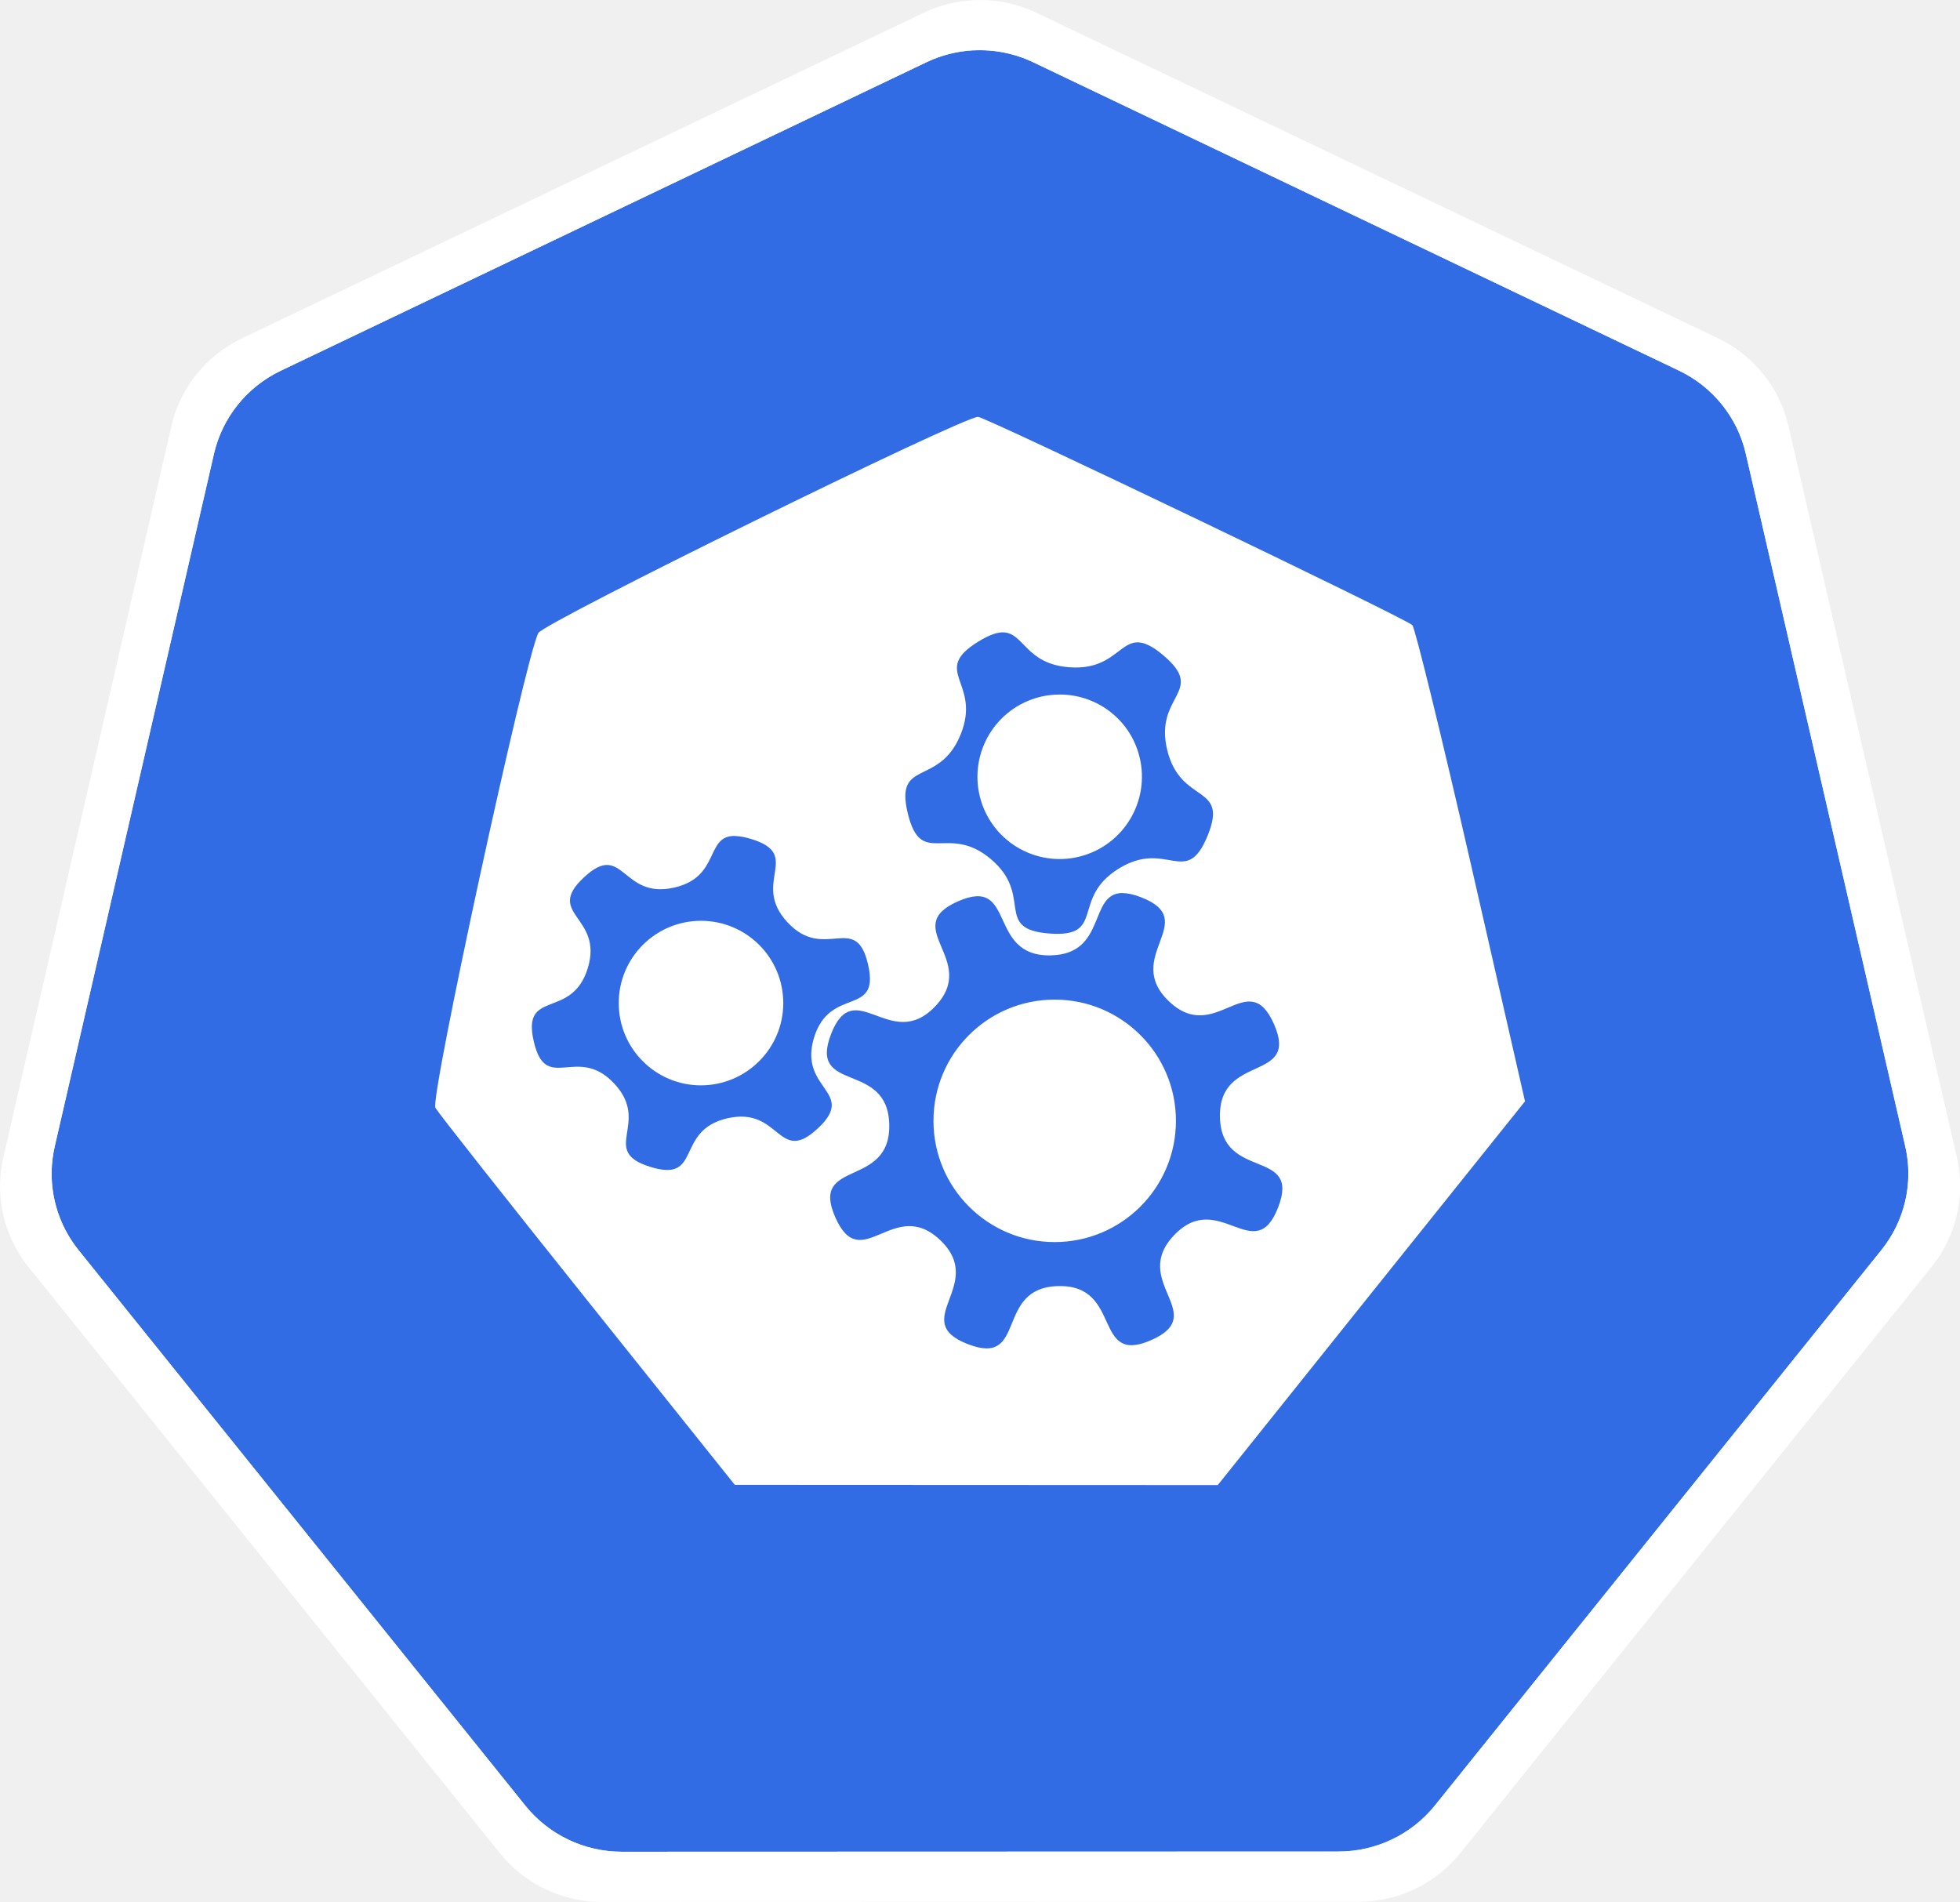
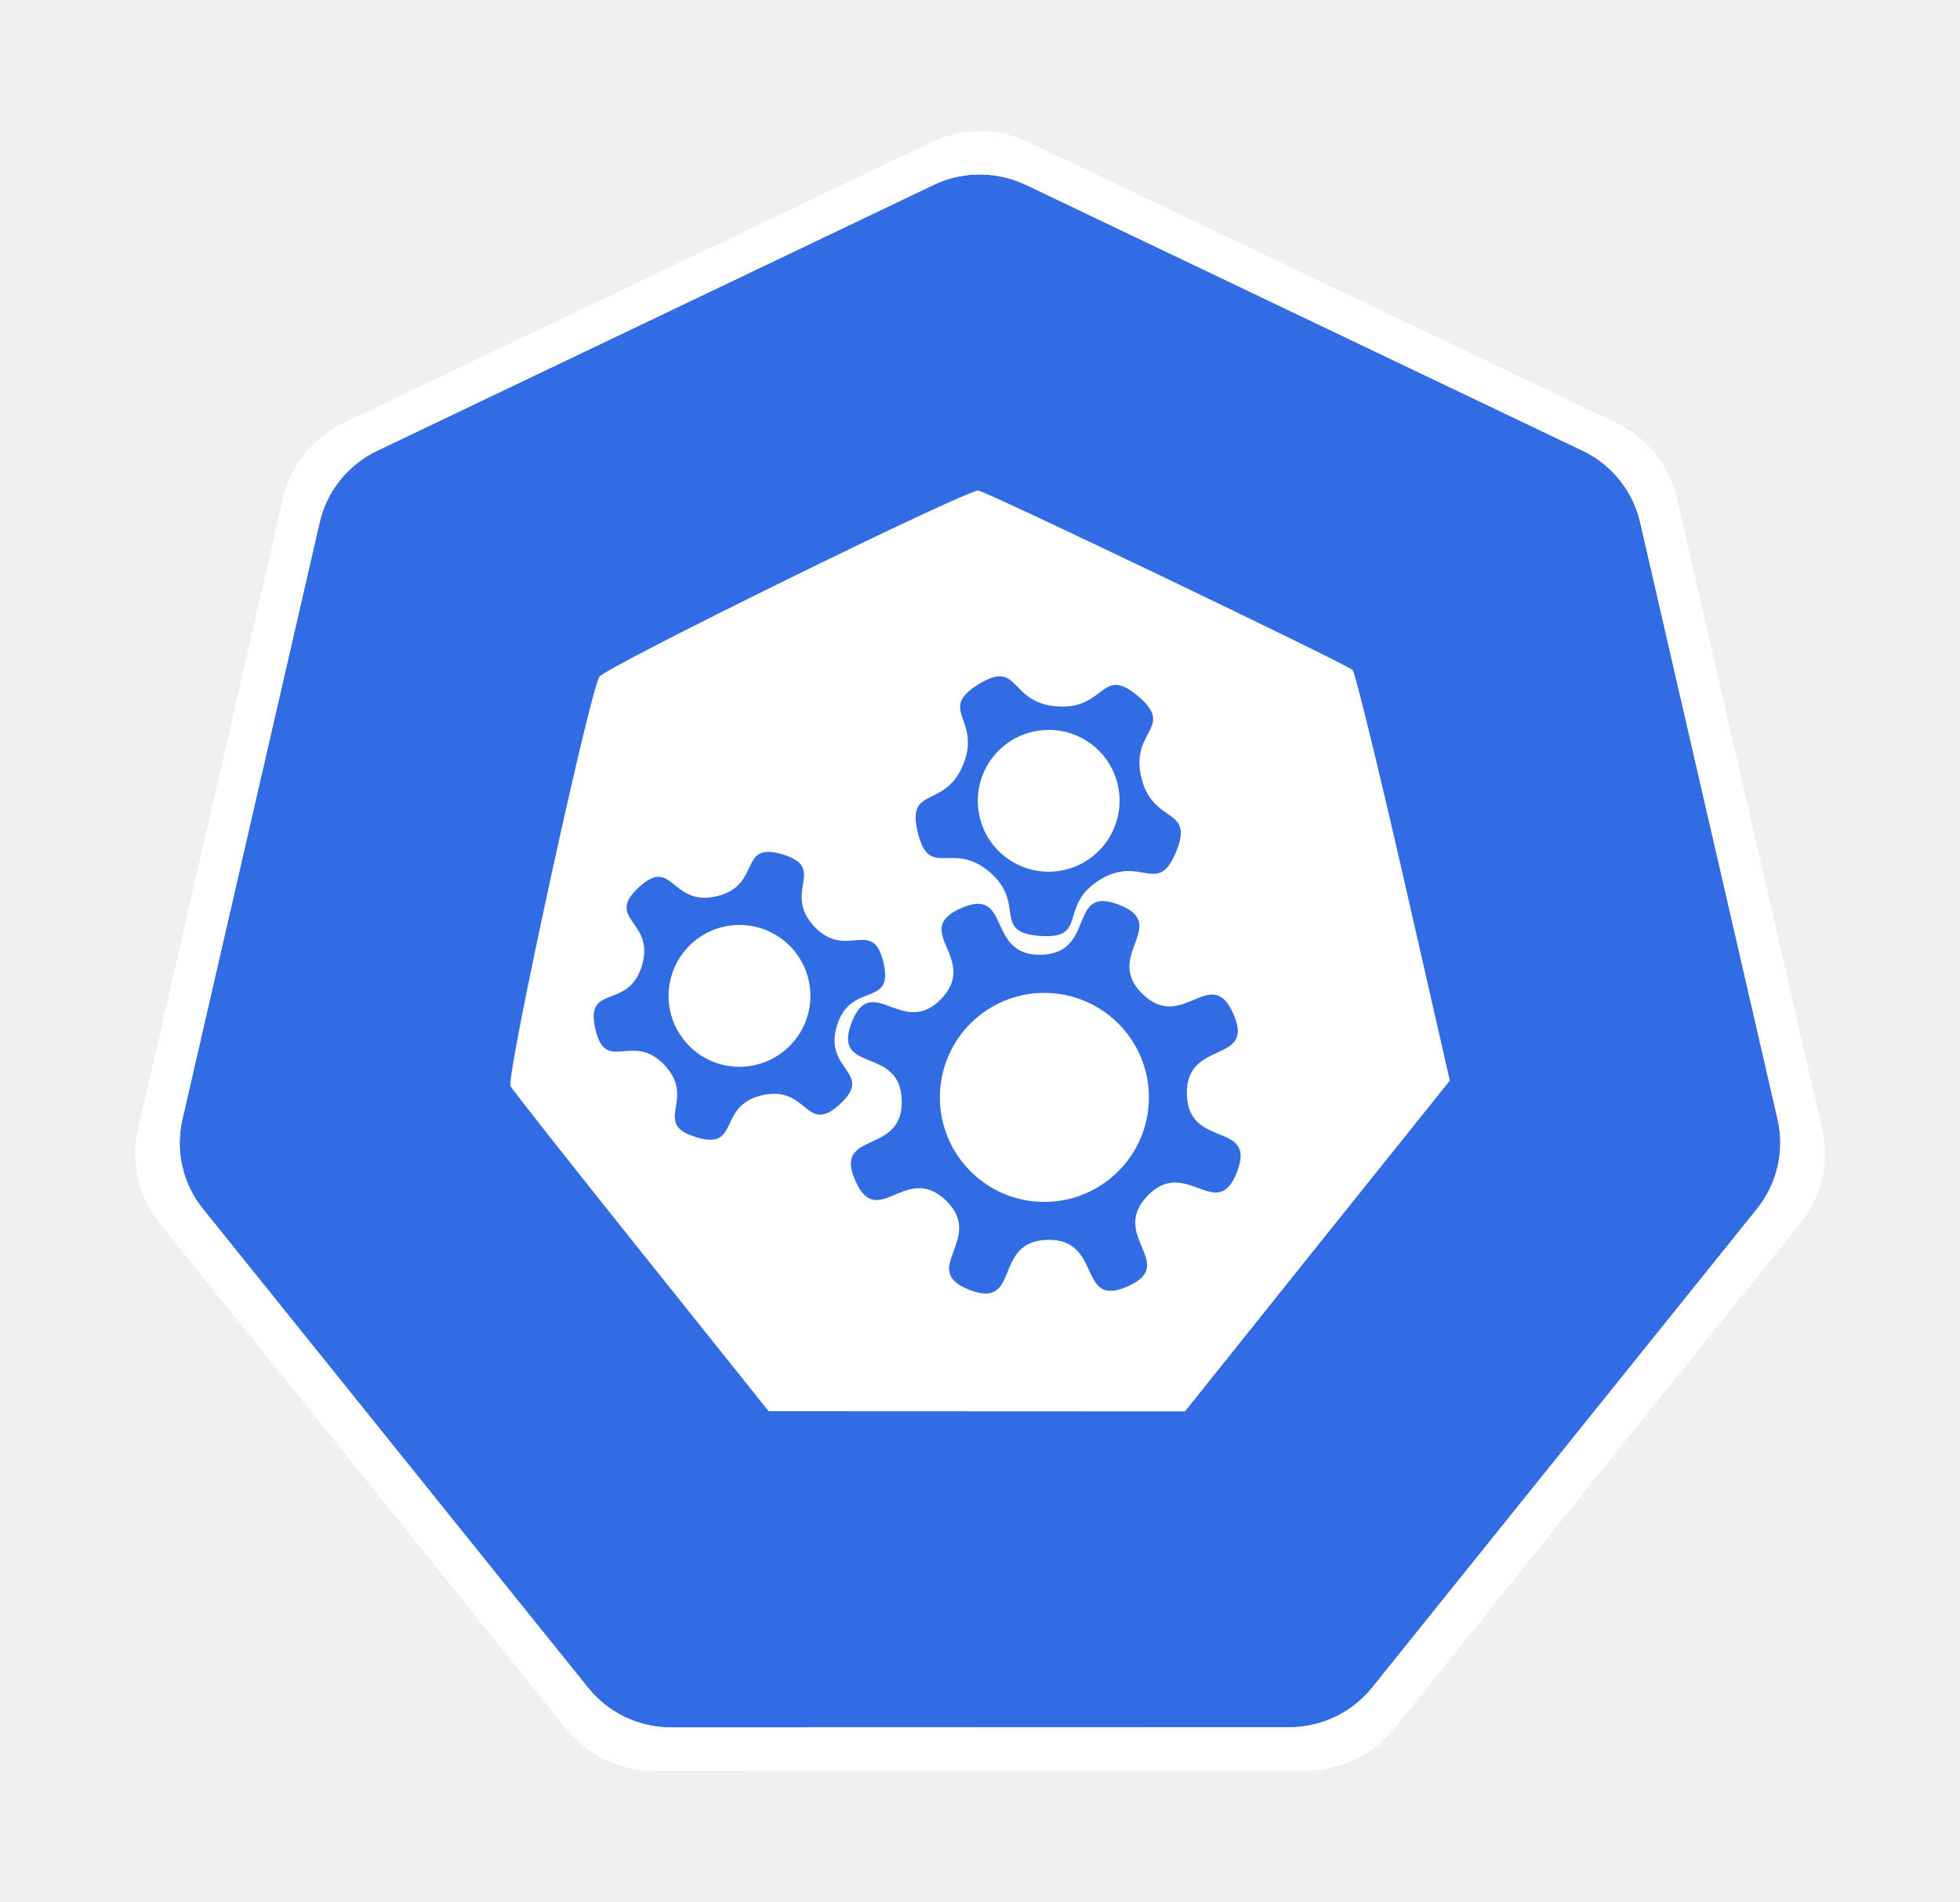
- <svg xmlns="http://www.w3.org/2000/svg" width="18.035mm" height="17.5mm" viewBox="0 0 18.035 17.5" version="1.1" id="svg11531">
+ <svg xmlns="http://www.w3.org/2000/svg" width="18.035mm" height="17.5mm" viewBox="-1.443 -1.4 20.921 20.3" version="1.1" id="svg11531">
  <defs id="defs11525" />
  <g id="layer1" transform="translate(-0.9926264,-1.174181)">
    <g id="g70" transform="matrix(1.014889,0,0,1.014889,16.90215,-2.698726)">
      <path id="path3055" d="m -6.849,4.272 a 1.119,1.11 0 0 0 -0.429,0.109 l -5.852,2.796 a 1.119,1.11 0 0 0 -0.606,0.753 l -1.444,6.281 a 1.119,1.11 0 0 0 0.152,0.851 1.119,1.11 0 0 0 0.064,0.088 l 4.051,5.037 a 1.119,1.11 0 0 0 0.875,0.418 l 6.496,-0.002 a 1.119,1.11 0 0 0 0.875,-0.417 L 1.382,15.149 A 1.119,1.11 0 0 0 1.598,14.21 L 0.152,7.929 A 1.119,1.11 0 0 0 -0.453,7.176 L -6.307,4.381 A 1.119,1.11 0 0 0 -6.849,4.272 Z" fill="#326ce5" fill-opacity="1" stroke="none" stroke-width="0" stroke-dasharray="none" stroke-opacity="1" />
      <path id="path3054-2-9" d="M -6.852,3.818 A 1.181,1.172 0 0 0 -7.304,3.933 l -6.179,2.951 a 1.181,1.172 0 0 0 -0.639,0.795 l -1.524,6.631 a 1.181,1.172 0 0 0 0.16,0.899 1.181,1.172 0 0 0 0.067,0.093 l 4.276,5.317 a 1.181,1.172 0 0 0 0.924,0.441 l 6.858,-0.002 a 1.181,1.172 0 0 0 0.924,-0.44 l 4.275,-5.318 a 1.181,1.172 0 0 0 0.228,-0.991 L 0.539,7.678 A 1.181,1.172 0 0 0 -0.1,6.883 L -6.279,3.932 A 1.181,1.172 0 0 0 -6.852,3.818 Z m 0.003,0.455 a 1.119,1.11 0 0 1 0.543,0.109 l 5.853,2.795 A 1.119,1.11 0 0 1 0.152,7.929 L 1.598,14.21 a 1.119,1.11 0 0 1 -0.216,0.939 l -4.049,5.037 a 1.119,1.11 0 0 1 -0.875,0.417 l -6.496,0.002 a 1.119,1.11 0 0 1 -0.875,-0.418 l -4.051,-5.037 a 1.119,1.11 0 0 1 -0.064,-0.088 1.119,1.11 0 0 1 -0.152,-0.851 l 1.444,-6.281 a 1.119,1.11 0 0 1 0.606,-0.753 l 5.852,-2.796 a 1.119,1.11 0 0 1 0.429,-0.109 z" font-size="medium" font-family="Sans" text-anchor="start" fill="#ffffff" fill-opacity="1" fill-rule="nonzero" stroke="none" stroke-width="0" stroke-dasharray="none" />
    </g>
    <path id="path1984" d="m 9.992,5.01 c -0.138,-0.004 -3.995,1.892 -4.046,1.989 -0.121,0.234 -0.999,4.281 -0.947,4.369 0.03,0.051 0.662,0.852 1.405,1.781 l 1.35,1.688 2.222,0.001 2.222,0.001 1.413,-1.766 1.414,-1.765 -0.495,-2.169 C 14.257,7.946 14.013,6.95 13.988,6.926 13.919,6.86 10.067,5.013 9.992,5.01 Z m 0.236,1.983 c 0.187,0.008 0.206,0.292 0.605,0.321 0.522,0.039 0.466,-0.447 0.865,-0.109 0.399,0.338 -0.089,0.363 0.035,0.871 0.124,0.508 0.569,0.305 0.371,0.789 -0.198,0.484 -0.373,0.027 -0.818,0.302 C 10.841,9.443 11.172,9.803 10.65,9.764 10.128,9.725 10.51,9.418 10.111,9.08 9.712,8.742 9.47,9.168 9.346,8.66 9.222,8.151 9.632,8.419 9.831,7.935 10.029,7.45 9.549,7.353 9.994,7.078 c 0.056,-0.034 0.102,-0.057 0.142,-0.07 0.035,-0.012 0.065,-0.016 0.092,-0.015 z m 0.521,0.572 c -0.076,-5.306e-4 -0.151,0.01 -0.224,0.032 -0.4,0.121 -0.627,0.543 -0.506,0.944 0.121,0.4 0.543,0.626 0.943,0.505 0.4,-0.121 0.626,-0.543 0.506,-0.943 C 11.374,7.786 11.082,7.567 10.75,7.565 Z M 7.757,8.867 c 0.04,7.9e-4 0.088,0.009 0.148,0.027 0.48,0.147 -0.008,0.4 0.334,0.767 0.342,0.367 0.629,-0.101 0.741,0.388 0.113,0.489 -0.35,0.193 -0.497,0.673 -0.147,0.48 0.401,0.494 0.034,0.836 -0.367,0.342 -0.342,-0.206 -0.831,-0.094 -0.489,0.113 -0.227,0.595 -0.707,0.448 -0.48,-0.147 0.008,-0.4 -0.334,-0.767 -0.342,-0.367 -0.629,0.101 -0.741,-0.389 -0.113,-0.489 0.35,-0.193 0.497,-0.673 0.147,-0.48 -0.402,-0.494 -0.035,-0.836 0.367,-0.342 0.342,0.206 0.831,0.094 0.428,-0.098 0.281,-0.48 0.559,-0.475 z m 3.567,0.525 c 0.046,5.36e-4 0.101,0.012 0.17,0.039 0.553,0.215 -0.175,0.546 0.254,0.956 0.429,0.41 0.727,-0.333 0.967,0.21 0.239,0.543 -0.51,0.262 -0.497,0.856 0.013,0.593 0.75,0.279 0.535,0.832 -0.215,0.553 -0.546,-0.175 -0.956,0.254 -0.41,0.429 0.332,0.727 -0.211,0.966 -0.543,0.239 -0.261,-0.51 -0.855,-0.497 -0.593,0.013 -0.279,0.749 -0.833,0.534 C 9.345,13.328 10.074,12.997 9.645,12.586 9.216,12.176 8.918,12.919 8.679,12.376 8.439,11.833 9.189,12.114 9.175,11.521 9.162,10.928 8.426,11.242 8.64,10.688 8.855,10.135 9.187,10.864 9.597,10.435 10.007,10.006 9.264,9.708 9.807,9.468 c 0.543,-0.239 0.262,0.51 0.855,0.497 0.519,-0.012 0.343,-0.576 0.662,-0.574 z M 7.443,9.647 c -0.418,-1.58e-4 -0.757,0.339 -0.757,0.757 -1.59e-4,0.418 0.339,0.757 0.757,0.757 C 7.861,11.16 8.2,10.821 8.2,10.403 8.199,9.985 7.861,9.647 7.443,9.647 Z m 3.254,0.725 c -0.616,4.2e-5 -1.115,0.499 -1.115,1.115 -2.38e-4,0.616 0.499,1.116 1.115,1.116 0.616,2.22e-4 1.116,-0.499 1.116,-1.116 0,-0.616 -0.5,-1.115 -1.116,-1.115 z" opacity="1" fill="#ffffff" fill-opacity="1" stroke="#eeeeee" stroke-width="0" stroke-dasharray="none" stroke-opacity="1" />
  </g>
</svg>
